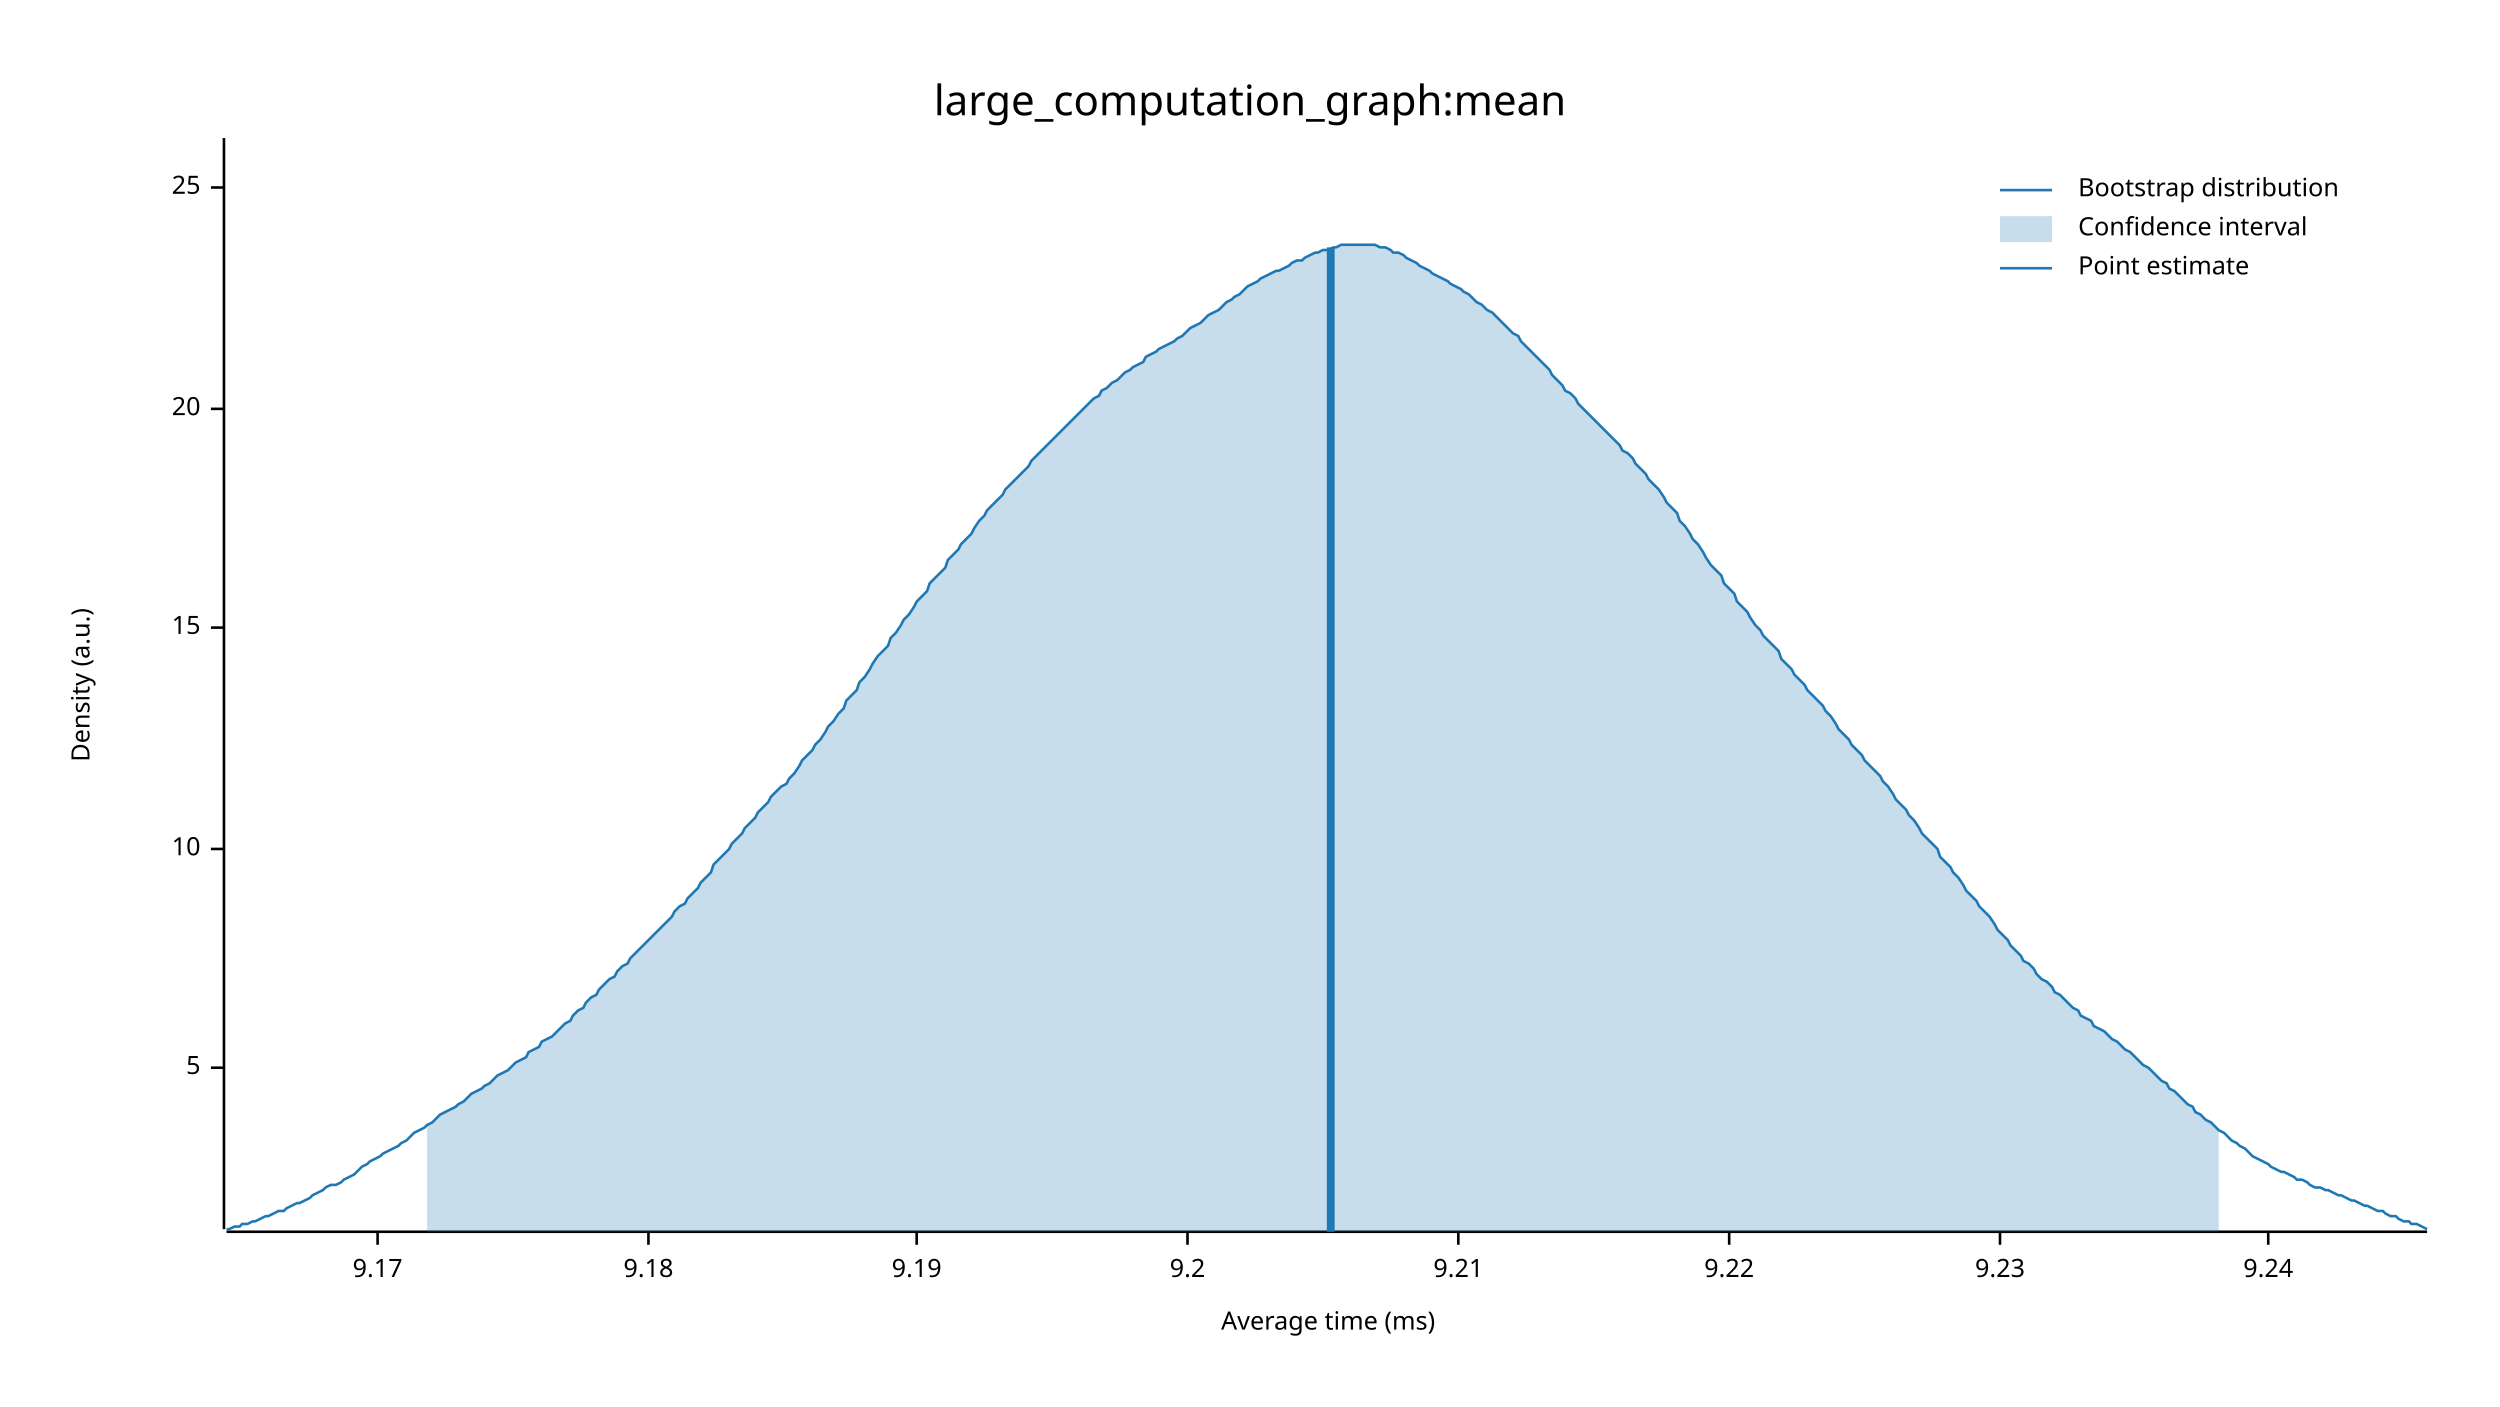
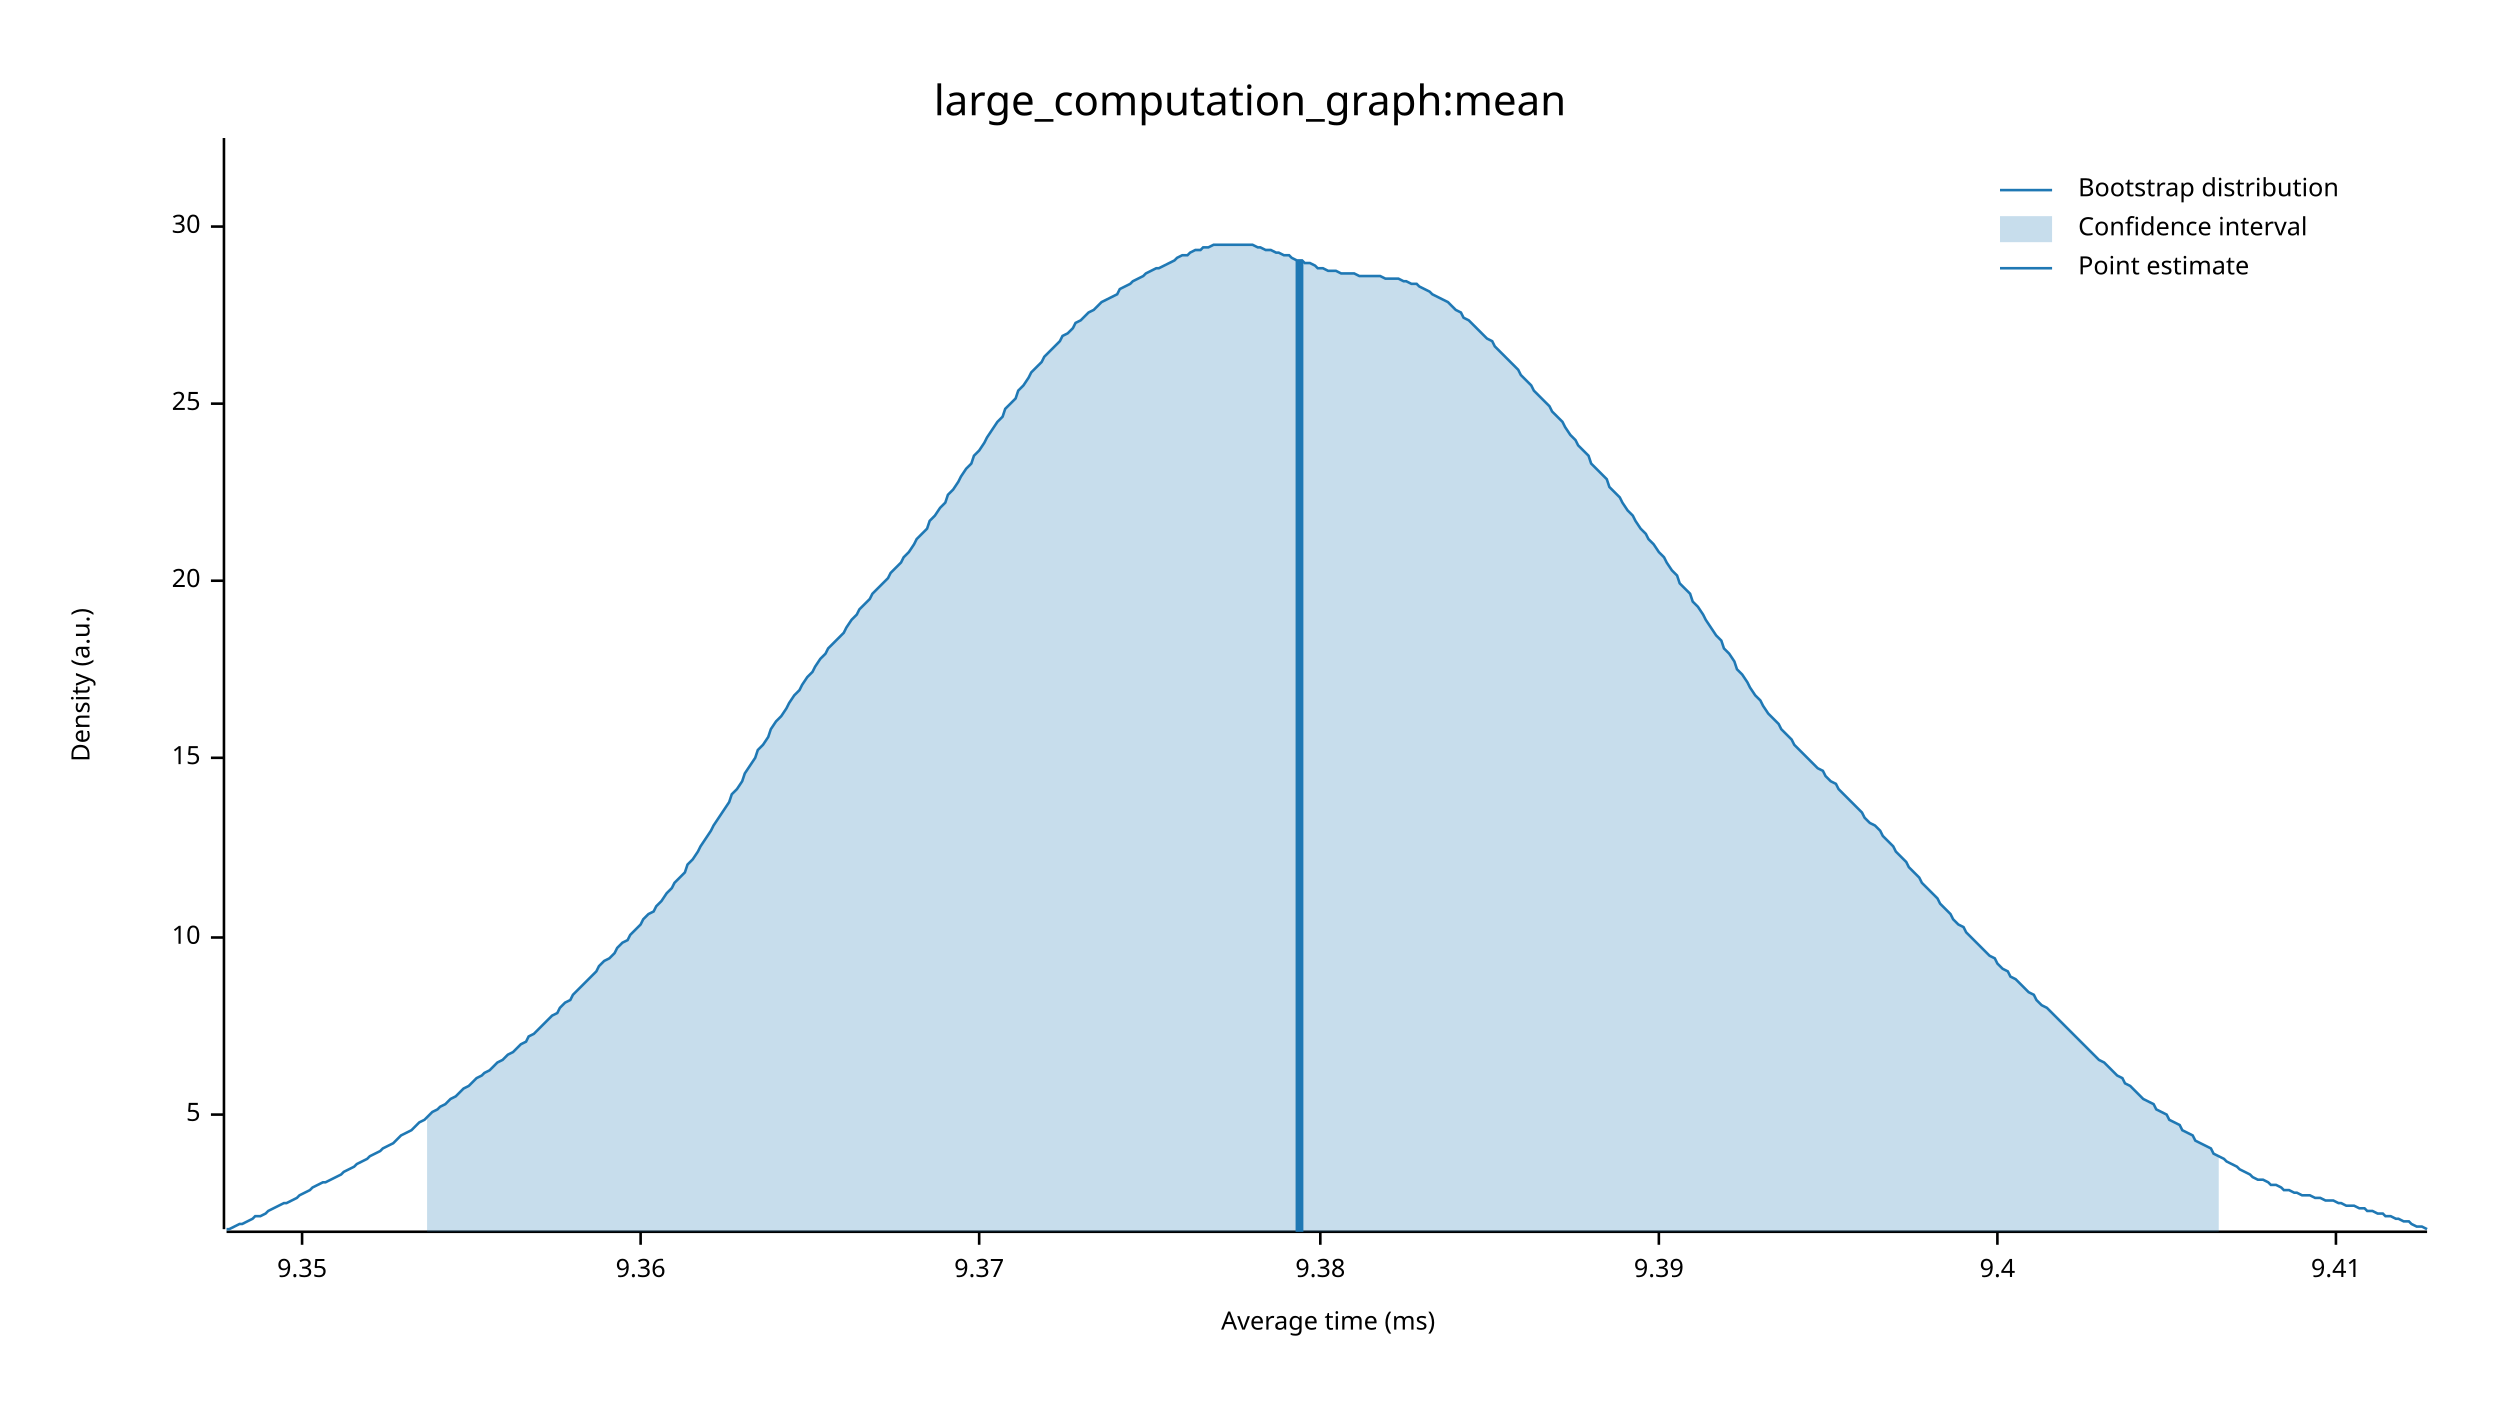
<svg xmlns="http://www.w3.org/2000/svg" width="960" height="540" viewBox="0 0 960 540">
  <text x="480" y="32" dy="0.76em" text-anchor="middle" font-family="sans-serif" font-size="16.129" opacity="1" fill="#000000">
large_computation_graph:mean
</text>
  <text x="27" y="263" dy="0.76em" text-anchor="middle" font-family="sans-serif" font-size="9.677" opacity="1" fill="#000000" transform="rotate(270, 27, 263)">
Density (a.u.)
</text>
  <text x="510" y="513" dy="-0.5ex" text-anchor="middle" font-family="sans-serif" font-size="9.677" opacity="1" fill="#000000">
Average time (ms)
</text>
  <polyline fill="none" opacity="1" stroke="#000000" stroke-width="1" points="86,53 86,472 " />
-   <text x="77" y="410" dy="0.5ex" text-anchor="end" font-family="sans-serif" font-size="9.677" opacity="1" fill="#000000">
+   <text x="77" y="428" dy="0.5ex" text-anchor="end" font-family="sans-serif" font-size="9.677" opacity="1" fill="#000000">
5
</text>
-   <polyline fill="none" opacity="1" stroke="#000000" stroke-width="1" points="81,410 86,410 " />
-   <text x="77" y="326" dy="0.5ex" text-anchor="end" font-family="sans-serif" font-size="9.677" opacity="1" fill="#000000">
+   <polyline fill="none" opacity="1" stroke="#000000" stroke-width="1" points="81,428 86,428 " />
+   <text x="77" y="360" dy="0.5ex" text-anchor="end" font-family="sans-serif" font-size="9.677" opacity="1" fill="#000000">
10
</text>
-   <polyline fill="none" opacity="1" stroke="#000000" stroke-width="1" points="81,326 86,326 " />
-   <text x="77" y="241" dy="0.5ex" text-anchor="end" font-family="sans-serif" font-size="9.677" opacity="1" fill="#000000">
+   <polyline fill="none" opacity="1" stroke="#000000" stroke-width="1" points="81,360 86,360 " />
+   <text x="77" y="291" dy="0.5ex" text-anchor="end" font-family="sans-serif" font-size="9.677" opacity="1" fill="#000000">
15
</text>
-   <polyline fill="none" opacity="1" stroke="#000000" stroke-width="1" points="81,241 86,241 " />
-   <text x="77" y="157" dy="0.5ex" text-anchor="end" font-family="sans-serif" font-size="9.677" opacity="1" fill="#000000">
+   <polyline fill="none" opacity="1" stroke="#000000" stroke-width="1" points="81,291 86,291 " />
+   <text x="77" y="223" dy="0.5ex" text-anchor="end" font-family="sans-serif" font-size="9.677" opacity="1" fill="#000000">
20
</text>
-   <polyline fill="none" opacity="1" stroke="#000000" stroke-width="1" points="81,157 86,157 " />
-   <text x="77" y="72" dy="0.5ex" text-anchor="end" font-family="sans-serif" font-size="9.677" opacity="1" fill="#000000">
+   <polyline fill="none" opacity="1" stroke="#000000" stroke-width="1" points="81,223 86,223 " />
+   <text x="77" y="155" dy="0.5ex" text-anchor="end" font-family="sans-serif" font-size="9.677" opacity="1" fill="#000000">
25
</text>
-   <polyline fill="none" opacity="1" stroke="#000000" stroke-width="1" points="81,72 86,72 " />
+   <polyline fill="none" opacity="1" stroke="#000000" stroke-width="1" points="81,155 86,155 " />
+   <text x="77" y="87" dy="0.5ex" text-anchor="end" font-family="sans-serif" font-size="9.677" opacity="1" fill="#000000">
+ 30
+ </text>
+   <polyline fill="none" opacity="1" stroke="#000000" stroke-width="1" points="81,87 86,87 " />
  <polyline fill="none" opacity="1" stroke="#000000" stroke-width="1" points="87,473 932,473 " />
-   <text x="145" y="483" dy="0.76em" text-anchor="middle" font-family="sans-serif" font-size="9.677" opacity="1" fill="#000000">
- 9.17
+   <text x="116" y="483" dy="0.76em" text-anchor="middle" font-family="sans-serif" font-size="9.677" opacity="1" fill="#000000">
+ 9.35
</text>
-   <polyline fill="none" opacity="1" stroke="#000000" stroke-width="1" points="145,473 145,478 " />
-   <text x="249" y="483" dy="0.76em" text-anchor="middle" font-family="sans-serif" font-size="9.677" opacity="1" fill="#000000">
- 9.18
+   <polyline fill="none" opacity="1" stroke="#000000" stroke-width="1" points="116,473 116,478 " />
+   <text x="246" y="483" dy="0.76em" text-anchor="middle" font-family="sans-serif" font-size="9.677" opacity="1" fill="#000000">
+ 9.36
</text>
-   <polyline fill="none" opacity="1" stroke="#000000" stroke-width="1" points="249,473 249,478 " />
-   <text x="352" y="483" dy="0.76em" text-anchor="middle" font-family="sans-serif" font-size="9.677" opacity="1" fill="#000000">
- 9.19
+   <polyline fill="none" opacity="1" stroke="#000000" stroke-width="1" points="246,473 246,478 " />
+   <text x="376" y="483" dy="0.76em" text-anchor="middle" font-family="sans-serif" font-size="9.677" opacity="1" fill="#000000">
+ 9.37
</text>
-   <polyline fill="none" opacity="1" stroke="#000000" stroke-width="1" points="352,473 352,478 " />
-   <text x="456" y="483" dy="0.76em" text-anchor="middle" font-family="sans-serif" font-size="9.677" opacity="1" fill="#000000">
- 9.2
+   <polyline fill="none" opacity="1" stroke="#000000" stroke-width="1" points="376,473 376,478 " />
+   <text x="507" y="483" dy="0.76em" text-anchor="middle" font-family="sans-serif" font-size="9.677" opacity="1" fill="#000000">
+ 9.38
</text>
-   <polyline fill="none" opacity="1" stroke="#000000" stroke-width="1" points="456,473 456,478 " />
-   <text x="560" y="483" dy="0.76em" text-anchor="middle" font-family="sans-serif" font-size="9.677" opacity="1" fill="#000000">
- 9.21
+   <polyline fill="none" opacity="1" stroke="#000000" stroke-width="1" points="507,473 507,478 " />
+   <text x="637" y="483" dy="0.76em" text-anchor="middle" font-family="sans-serif" font-size="9.677" opacity="1" fill="#000000">
+ 9.39
</text>
-   <polyline fill="none" opacity="1" stroke="#000000" stroke-width="1" points="560,473 560,478 " />
-   <text x="664" y="483" dy="0.76em" text-anchor="middle" font-family="sans-serif" font-size="9.677" opacity="1" fill="#000000">
- 9.22
+   <polyline fill="none" opacity="1" stroke="#000000" stroke-width="1" points="637,473 637,478 " />
+   <text x="767" y="483" dy="0.76em" text-anchor="middle" font-family="sans-serif" font-size="9.677" opacity="1" fill="#000000">
+ 9.4
</text>
-   <polyline fill="none" opacity="1" stroke="#000000" stroke-width="1" points="664,473 664,478 " />
-   <text x="768" y="483" dy="0.76em" text-anchor="middle" font-family="sans-serif" font-size="9.677" opacity="1" fill="#000000">
- 9.23
+   <polyline fill="none" opacity="1" stroke="#000000" stroke-width="1" points="767,473 767,478 " />
+   <text x="897" y="483" dy="0.76em" text-anchor="middle" font-family="sans-serif" font-size="9.677" opacity="1" fill="#000000">
+ 9.41
</text>
-   <polyline fill="none" opacity="1" stroke="#000000" stroke-width="1" points="768,473 768,478 " />
-   <text x="871" y="483" dy="0.76em" text-anchor="middle" font-family="sans-serif" font-size="9.677" opacity="1" fill="#000000">
- 9.24
- </text>
-   <polyline fill="none" opacity="1" stroke="#000000" stroke-width="1" points="871,473 871,478 " />
-   <polyline fill="none" opacity="1" stroke="#1F78B4" stroke-width="1" points="87,472 88,472 90,471 92,471 93,470 95,470 97,469 98,469 100,468 102,467 103,467 105,466 107,465 109,465 110,464 112,463 114,462 115,462 117,461 119,460 120,459 122,458 124,457 125,456 127,455 129,455 131,454 132,453 134,452 136,451 137,450 139,448 141,447 142,446 144,445 146,444 147,443 149,442 151,441 153,440 154,439 156,438 158,436 159,435 161,434 163,433 164,432 166,431 168,429 169,428 171,427 173,426 175,425 176,424 178,423 180,421 181,420 183,419 185,418 186,417 188,416 190,414 191,413 193,412 195,411 197,409 198,408 200,407 202,406 203,404 205,403 207,402 208,400 210,399 212,398 214,396 215,395 217,393 219,392 220,390 222,388 224,387 225,385 227,383 229,382 230,380 232,378 234,376 236,375 237,373 239,371 241,370 242,368 244,366 246,364 247,363 249,361 251,359 252,358 254,356 256,354 258,352 259,350 261,348 263,347 264,345 266,343 268,341 269,339 271,337 273,335 274,332 276,330 278,328 280,326 281,324 283,322 285,320 286,318 288,316 290,314 291,312 293,310 295,308 296,306 298,304 300,302 302,301 303,299 305,297 307,294 308,292 310,290 312,288 313,286 315,284 317,281 318,279 320,277 322,274 324,272 325,269 327,267 329,265 330,262 332,260 334,257 335,255 337,252 339,250 341,248 342,245 344,243 346,240 347,238 349,236 351,233 352,231 354,229 356,227 357,224 359,222 361,220 363,218 364,215 366,213 368,211 369,209 371,207 373,205 374,203 376,200 378,198 379,196 381,194 383,192 385,190 386,188 388,186 390,184 391,183 393,181 395,179 396,177 398,175 400,173 401,172 403,170 405,168 407,166 408,165 410,163 412,161 413,160 415,158 417,156 418,155 420,153 422,152 423,150 425,149 427,147 429,146 430,145 432,143 434,142 435,141 437,140 439,139 440,137 442,136 444,135 445,134 447,133 449,132 451,131 452,130 454,129 456,127 457,126 459,125 461,124 462,123 464,121 466,120 468,119 469,118 471,116 473,115 474,114 476,113 478,111 479,110 481,109 483,108 484,107 486,106 488,105 490,104 491,104 493,103 495,102 496,101 498,100 500,100 501,99 503,98 505,97 506,97 508,96 510,96 512,95 513,95 515,94 517,94 518,94 520,94 522,94 523,94 525,94 527,94 528,94 530,95 532,95 534,96 535,97 537,97 539,98 540,99 542,100 544,101 545,102 547,103 549,104 550,105 552,106 554,107 556,108 557,109 559,110 561,111 562,112 564,113 566,115 567,116 569,117 571,119 573,120 574,121 576,123 578,125 579,126 581,128 583,129 584,131 586,133 588,135 589,136 591,138 593,140 595,142 596,144 598,146 600,148 601,150 603,151 605,153 606,155 608,157 610,159 611,160 613,162 615,164 617,166 618,167 620,169 622,171 623,173 625,174 627,176 628,178 630,180 632,182 633,184 635,186 637,188 639,191 640,193 642,195 644,197 645,200 647,202 649,205 650,207 652,209 654,212 655,214 657,217 659,219 661,221 662,224 664,226 666,228 667,231 669,233 671,235 672,237 674,240 676,242 677,244 679,246 681,248 683,250 684,253 686,255 688,257 689,259 691,261 693,263 694,265 696,267 698,269 700,271 701,273 703,275 705,278 706,280 708,282 710,284 711,286 713,288 715,290 716,292 718,294 720,296 722,298 723,300 725,302 727,305 728,307 730,309 732,311 733,313 735,315 737,318 738,320 740,322 742,324 744,326 745,329 747,331 749,333 750,335 752,337 754,340 755,342 757,344 759,346 760,348 762,350 764,352 766,355 767,357 769,359 771,361 772,363 774,365 776,367 777,369 779,370 781,372 782,374 784,376 786,377 788,379 789,381 791,382 793,384 794,385 796,387 798,388 799,390 801,391 803,392 804,394 806,395 808,396 810,398 811,399 813,400 815,402 816,403 818,404 820,406 821,407 823,409 825,410 827,412 828,413 830,415 832,416 833,418 835,419 837,421 838,422 840,424 842,425 843,427 845,428 847,430 849,431 850,432 852,434 854,435 855,436 857,438 859,439 860,440 862,441 864,443 865,444 867,445 869,446 871,447 872,448 874,449 876,450 877,450 879,451 881,452 882,453 884,453 886,454 887,455 889,456 891,456 893,457 894,457 896,458 898,459 899,459 901,460 903,461 904,461 906,462 908,463 909,463 911,464 913,465 915,465 916,466 918,467 920,467 921,468 923,469 925,469 926,470 928,470 930,471 932,472 " />
-   <polygon opacity="0.25" fill="#1F78B4" points="164,432 166,431 168,429 169,428 171,427 173,426 175,425 176,424 178,423 180,421 181,420 183,419 185,418 186,417 188,416 190,414 191,413 193,412 195,411 197,409 198,408 200,407 202,406 203,404 205,403 207,402 208,400 210,399 212,398 214,396 215,395 217,393 219,392 220,390 222,388 224,387 225,385 227,383 229,382 230,380 232,378 234,376 236,375 237,373 239,371 241,370 242,368 244,366 246,364 247,363 249,361 251,359 252,358 254,356 256,354 258,352 259,350 261,348 263,347 264,345 266,343 268,341 269,339 271,337 273,335 274,332 276,330 278,328 280,326 281,324 283,322 285,320 286,318 288,316 290,314 291,312 293,310 295,308 296,306 298,304 300,302 302,301 303,299 305,297 307,294 308,292 310,290 312,288 313,286 315,284 317,281 318,279 320,277 322,274 324,272 325,269 327,267 329,265 330,262 332,260 334,257 335,255 337,252 339,250 341,248 342,245 344,243 346,240 347,238 349,236 351,233 352,231 354,229 356,227 357,224 359,222 361,220 363,218 364,215 366,213 368,211 369,209 371,207 373,205 374,203 376,200 378,198 379,196 381,194 383,192 385,190 386,188 388,186 390,184 391,183 393,181 395,179 396,177 398,175 400,173 401,172 403,170 405,168 407,166 408,165 410,163 412,161 413,160 415,158 417,156 418,155 420,153 422,152 423,150 425,149 427,147 429,146 430,145 432,143 434,142 435,141 437,140 439,139 440,137 442,136 444,135 445,134 447,133 449,132 451,131 452,130 454,129 456,127 457,126 459,125 461,124 462,123 464,121 466,120 468,119 469,118 471,116 473,115 474,114 476,113 478,111 479,110 481,109 483,108 484,107 486,106 488,105 490,104 491,104 493,103 495,102 496,101 498,100 500,100 501,99 503,98 505,97 506,97 508,96 510,96 512,95 513,95 515,94 517,94 518,94 520,94 522,94 523,94 525,94 527,94 528,94 530,95 532,95 534,96 535,97 537,97 539,98 540,99 542,100 544,101 545,102 547,103 549,104 550,105 552,106 554,107 556,108 557,109 559,110 561,111 562,112 564,113 566,115 567,116 569,117 571,119 573,120 574,121 576,123 578,125 579,126 581,128 583,129 584,131 586,133 588,135 589,136 591,138 593,140 595,142 596,144 598,146 600,148 601,150 603,151 605,153 606,155 608,157 610,159 611,160 613,162 615,164 617,166 618,167 620,169 622,171 623,173 625,174 627,176 628,178 630,180 632,182 633,184 635,186 637,188 639,191 640,193 642,195 644,197 645,200 647,202 649,205 650,207 652,209 654,212 655,214 657,217 659,219 661,221 662,224 664,226 666,228 667,231 669,233 671,235 672,237 674,240 676,242 677,244 679,246 681,248 683,250 684,253 686,255 688,257 689,259 691,261 693,263 694,265 696,267 698,269 700,271 701,273 703,275 705,278 706,280 708,282 710,284 711,286 713,288 715,290 716,292 718,294 720,296 722,298 723,300 725,302 727,305 728,307 730,309 732,311 733,313 735,315 737,318 738,320 740,322 742,324 744,326 745,329 747,331 749,333 750,335 752,337 754,340 755,342 757,344 759,346 760,348 762,350 764,352 766,355 767,357 769,359 771,361 772,363 774,365 776,367 777,369 779,370 781,372 782,374 784,376 786,377 788,379 789,381 791,382 793,384 794,385 796,387 798,388 799,390 801,391 803,392 804,394 806,395 808,396 810,398 811,399 813,400 815,402 816,403 818,404 820,406 821,407 823,409 825,410 827,412 828,413 830,415 832,416 833,418 835,419 837,421 838,422 840,424 842,425 843,427 845,428 847,430 849,431 850,432 852,434 852,473 164,473 " />
-   <polyline fill="none" opacity="1" stroke="#1F78B4" stroke-width="3" points="511,473 511,95 " />
+   <polyline fill="none" opacity="1" stroke="#000000" stroke-width="1" points="897,473 897,478 " />
+   <polyline fill="none" opacity="1" stroke="#1F78B4" stroke-width="1" points="87,472 88,472 90,471 92,470 93,470 95,469 97,468 98,467 100,467 102,466 103,465 105,464 107,463 109,462 110,462 112,461 114,460 115,459 117,458 119,457 120,456 122,455 124,454 125,454 127,453 129,452 131,451 132,450 134,449 136,448 137,447 139,446 141,445 142,444 144,443 146,442 147,441 149,440 151,439 153,437 154,436 156,435 158,434 159,433 161,431 163,430 164,429 166,427 168,426 169,425 171,424 173,422 175,421 176,420 178,418 180,417 181,416 183,414 185,413 186,412 188,411 190,409 191,408 193,407 195,405 197,404 198,403 200,401 202,400 203,398 205,397 207,395 208,394 210,392 212,390 214,389 215,387 217,385 219,384 220,382 222,380 224,378 225,377 227,375 229,373 230,371 232,369 234,368 236,366 237,364 239,362 241,361 242,359 244,357 246,355 247,353 249,351 251,350 252,348 254,346 256,343 258,341 259,339 261,337 263,335 264,332 266,330 268,327 269,325 271,322 273,319 274,317 276,314 278,311 280,308 281,305 283,303 285,300 286,297 288,294 290,291 291,288 293,286 295,283 296,280 298,277 300,275 302,272 303,270 305,267 307,265 308,263 310,260 312,258 313,256 315,253 317,251 318,249 320,247 322,245 324,243 325,241 327,238 329,236 330,234 332,232 334,230 335,228 337,226 339,224 341,222 342,220 344,218 346,216 347,214 349,212 351,209 352,207 354,205 356,203 357,200 359,198 361,195 363,193 364,190 366,188 368,185 369,183 371,180 373,178 374,175 376,173 378,170 379,168 381,165 383,162 385,160 386,157 388,155 390,153 391,150 393,148 395,145 396,143 398,141 400,139 401,137 403,135 405,133 407,131 408,129 410,128 412,126 413,124 415,123 417,121 418,120 420,119 422,117 423,116 425,115 427,114 429,113 430,111 432,110 434,109 435,108 437,107 439,106 440,105 442,104 444,103 445,103 447,102 449,101 451,100 452,99 454,98 456,98 457,97 459,96 461,96 462,95 464,95 466,94 468,94 469,94 471,94 473,94 474,94 476,94 478,94 479,94 481,94 483,95 484,95 486,96 488,96 490,97 491,97 493,98 495,98 496,99 498,100 500,100 501,101 503,101 505,102 506,103 508,103 510,104 512,104 513,104 515,105 517,105 518,105 520,105 522,106 523,106 525,106 527,106 528,106 530,106 532,107 534,107 535,107 537,107 539,108 540,108 542,109 544,109 545,110 547,111 549,112 550,113 552,114 554,115 556,116 557,117 559,119 561,120 562,122 564,123 566,125 567,126 569,128 571,130 573,131 574,133 576,135 578,137 579,138 581,140 583,142 584,144 586,146 588,148 589,150 591,152 593,154 595,156 596,158 598,160 600,162 601,164 603,167 605,169 606,171 608,173 610,175 611,178 613,180 615,182 617,184 618,187 620,189 622,191 623,193 625,196 627,198 628,200 630,203 632,205 633,207 635,209 637,212 639,214 640,216 642,219 644,221 645,224 647,226 649,228 650,231 652,233 654,236 655,238 657,241 659,244 661,246 662,249 664,251 666,254 667,257 669,259 671,262 672,264 674,267 676,269 677,271 679,274 681,276 683,278 684,280 686,282 688,284 689,286 691,288 693,290 694,291 696,293 698,295 700,296 701,298 703,300 705,301 706,303 708,305 710,307 711,308 713,310 715,312 716,314 718,316 720,317 722,319 723,321 725,323 727,325 728,327 730,329 732,331 733,333 735,335 737,337 738,339 740,341 742,343 744,345 745,347 747,349 749,351 750,353 752,355 754,356 755,358 757,360 759,362 760,363 762,365 764,367 766,368 767,370 769,372 771,373 772,375 774,376 776,378 777,379 779,381 781,382 782,384 784,386 786,387 788,389 789,390 791,392 793,394 794,395 796,397 798,399 799,400 801,402 803,404 804,405 806,407 808,408 810,410 811,411 813,413 815,414 816,416 818,417 820,419 821,420 823,422 825,423 827,424 828,426 830,427 832,428 833,430 835,431 837,432 838,434 840,435 842,436 843,438 845,439 847,440 849,441 850,443 852,444 854,445 855,446 857,447 859,448 860,449 862,450 864,451 865,452 867,453 869,453 871,454 872,455 874,455 876,456 877,457 879,457 881,458 882,458 884,459 886,459 887,459 889,460 891,460 893,461 894,461 896,461 898,462 899,462 901,463 903,463 904,463 906,464 908,464 909,465 911,465 913,466 915,466 916,467 918,467 920,468 921,468 923,469 925,469 926,470 928,471 930,471 932,472 " />
+   <polygon opacity="0.25" fill="#1F78B4" points="164,429 166,427 168,426 169,425 171,424 173,422 175,421 176,420 178,418 180,417 181,416 183,414 185,413 186,412 188,411 190,409 191,408 193,407 195,405 197,404 198,403 200,401 202,400 203,398 205,397 207,395 208,394 210,392 212,390 214,389 215,387 217,385 219,384 220,382 222,380 224,378 225,377 227,375 229,373 230,371 232,369 234,368 236,366 237,364 239,362 241,361 242,359 244,357 246,355 247,353 249,351 251,350 252,348 254,346 256,343 258,341 259,339 261,337 263,335 264,332 266,330 268,327 269,325 271,322 273,319 274,317 276,314 278,311 280,308 281,305 283,303 285,300 286,297 288,294 290,291 291,288 293,286 295,283 296,280 298,277 300,275 302,272 303,270 305,267 307,265 308,263 310,260 312,258 313,256 315,253 317,251 318,249 320,247 322,245 324,243 325,241 327,238 329,236 330,234 332,232 334,230 335,228 337,226 339,224 341,222 342,220 344,218 346,216 347,214 349,212 351,209 352,207 354,205 356,203 357,200 359,198 361,195 363,193 364,190 366,188 368,185 369,183 371,180 373,178 374,175 376,173 378,170 379,168 381,165 383,162 385,160 386,157 388,155 390,153 391,150 393,148 395,145 396,143 398,141 400,139 401,137 403,135 405,133 407,131 408,129 410,128 412,126 413,124 415,123 417,121 418,120 420,119 422,117 423,116 425,115 427,114 429,113 430,111 432,110 434,109 435,108 437,107 439,106 440,105 442,104 444,103 445,103 447,102 449,101 451,100 452,99 454,98 456,98 457,97 459,96 461,96 462,95 464,95 466,94 468,94 469,94 471,94 473,94 474,94 476,94 478,94 479,94 481,94 483,95 484,95 486,96 488,96 490,97 491,97 493,98 495,98 496,99 498,100 500,100 501,101 503,101 505,102 506,103 508,103 510,104 512,104 513,104 515,105 517,105 518,105 520,105 522,106 523,106 525,106 527,106 528,106 530,106 532,107 534,107 535,107 537,107 539,108 540,108 542,109 544,109 545,110 547,111 549,112 550,113 552,114 554,115 556,116 557,117 559,119 561,120 562,122 564,123 566,125 567,126 569,128 571,130 573,131 574,133 576,135 578,137 579,138 581,140 583,142 584,144 586,146 588,148 589,150 591,152 593,154 595,156 596,158 598,160 600,162 601,164 603,167 605,169 606,171 608,173 610,175 611,178 613,180 615,182 617,184 618,187 620,189 622,191 623,193 625,196 627,198 628,200 630,203 632,205 633,207 635,209 637,212 639,214 640,216 642,219 644,221 645,224 647,226 649,228 650,231 652,233 654,236 655,238 657,241 659,244 661,246 662,249 664,251 666,254 667,257 669,259 671,262 672,264 674,267 676,269 677,271 679,274 681,276 683,278 684,280 686,282 688,284 689,286 691,288 693,290 694,291 696,293 698,295 700,296 701,298 703,300 705,301 706,303 708,305 710,307 711,308 713,310 715,312 716,314 718,316 720,317 722,319 723,321 725,323 727,325 728,327 730,329 732,331 733,333 735,335 737,337 738,339 740,341 742,343 744,345 745,347 747,349 749,351 750,353 752,355 754,356 755,358 757,360 759,362 760,363 762,365 764,367 766,368 767,370 769,372 771,373 772,375 774,376 776,378 777,379 779,381 781,382 782,384 784,386 786,387 788,389 789,390 791,392 793,394 794,395 796,397 798,399 799,400 801,402 803,404 804,405 806,407 808,408 810,410 811,411 813,413 815,414 816,416 818,417 820,419 821,420 823,422 825,423 827,424 828,426 830,427 832,428 833,430 835,431 837,432 838,434 840,435 842,436 843,438 845,439 847,440 849,441 850,443 852,444 852,473 164,473 " />
+   <polyline fill="none" opacity="1" stroke="#1F78B4" stroke-width="3" points="499,473 499,100 " />
  <text x="798" y="68" dy="0.76em" text-anchor="start" font-family="sans-serif" font-size="9.677" opacity="1" fill="#000000">
Bootstrap distribution
</text>
  <text x="798" y="83" dy="0.76em" text-anchor="start" font-family="sans-serif" font-size="9.677" opacity="1" fill="#000000">
Confidence interval
</text>
  <text x="798" y="98" dy="0.76em" text-anchor="start" font-family="sans-serif" font-size="9.677" opacity="1" fill="#000000">
Point estimate
</text>
  <polyline fill="none" opacity="1" stroke="#1F78B4" stroke-width="1" points="768,73 788,73 " />
  <rect x="768" y="83" width="20" height="10" opacity="0.25" fill="#1F78B4" stroke="none" />
  <polyline fill="none" opacity="1" stroke="#1F78B4" stroke-width="1" points="768,103 788,103 " />
</svg>
